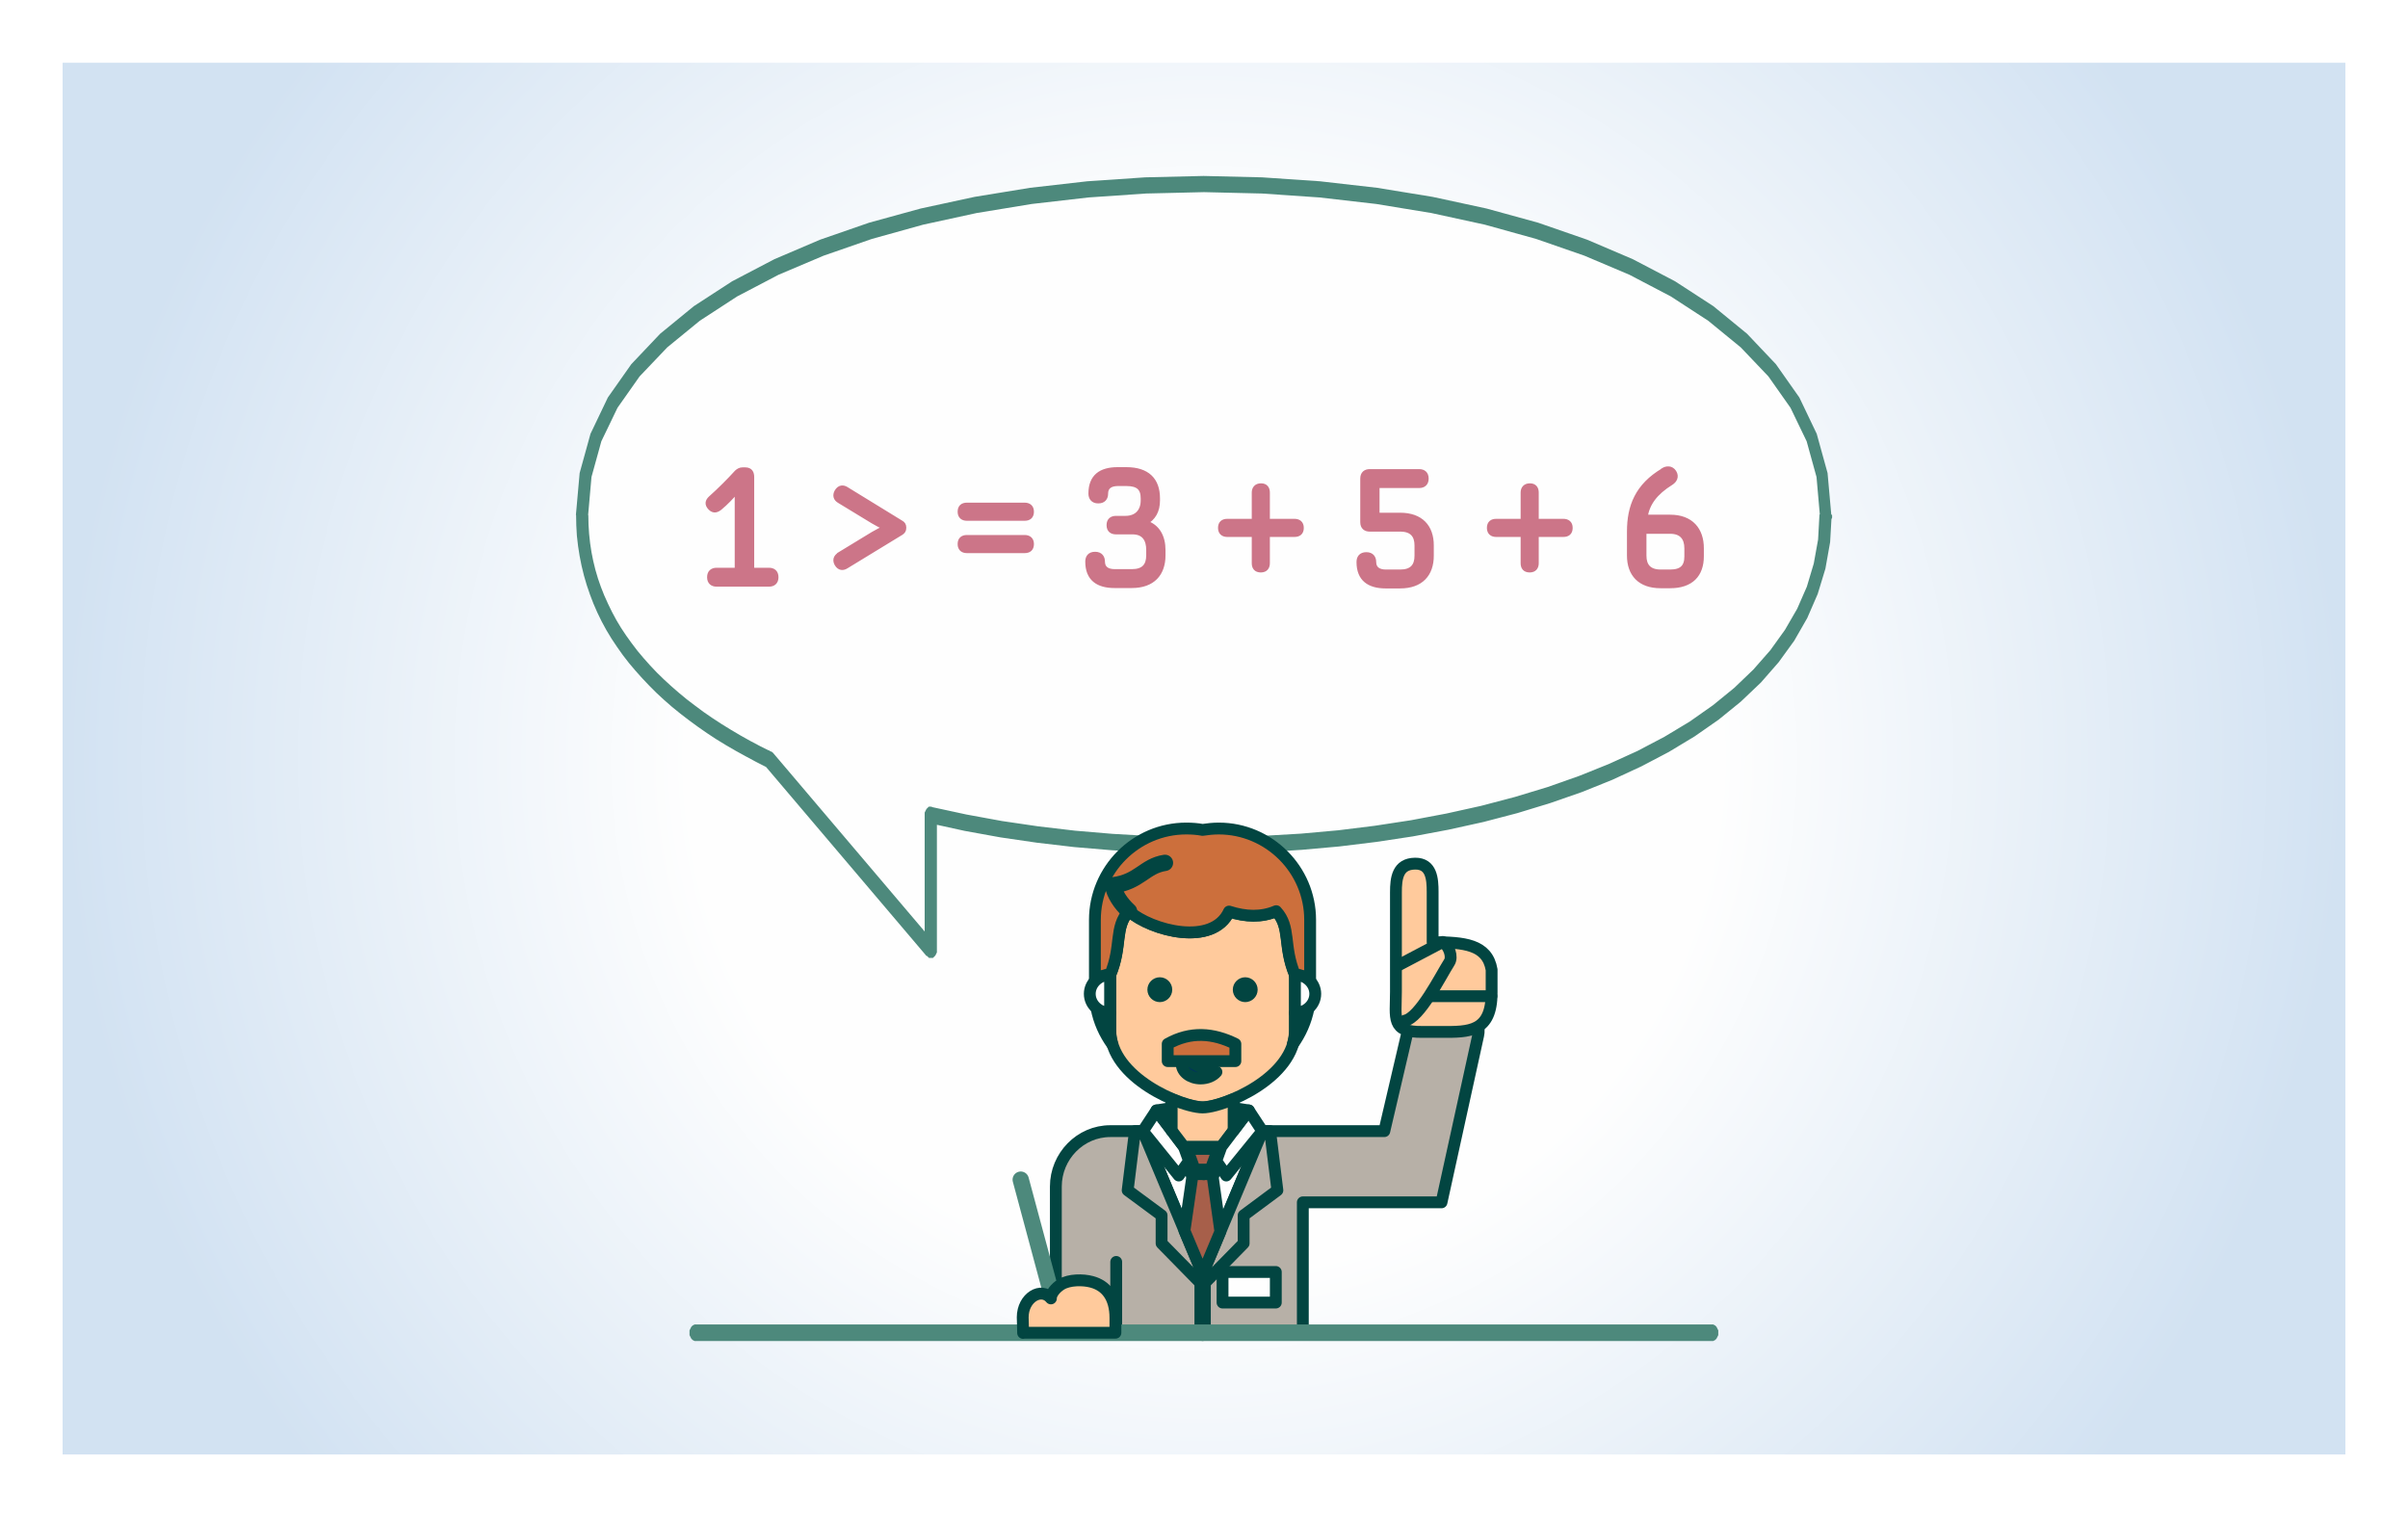
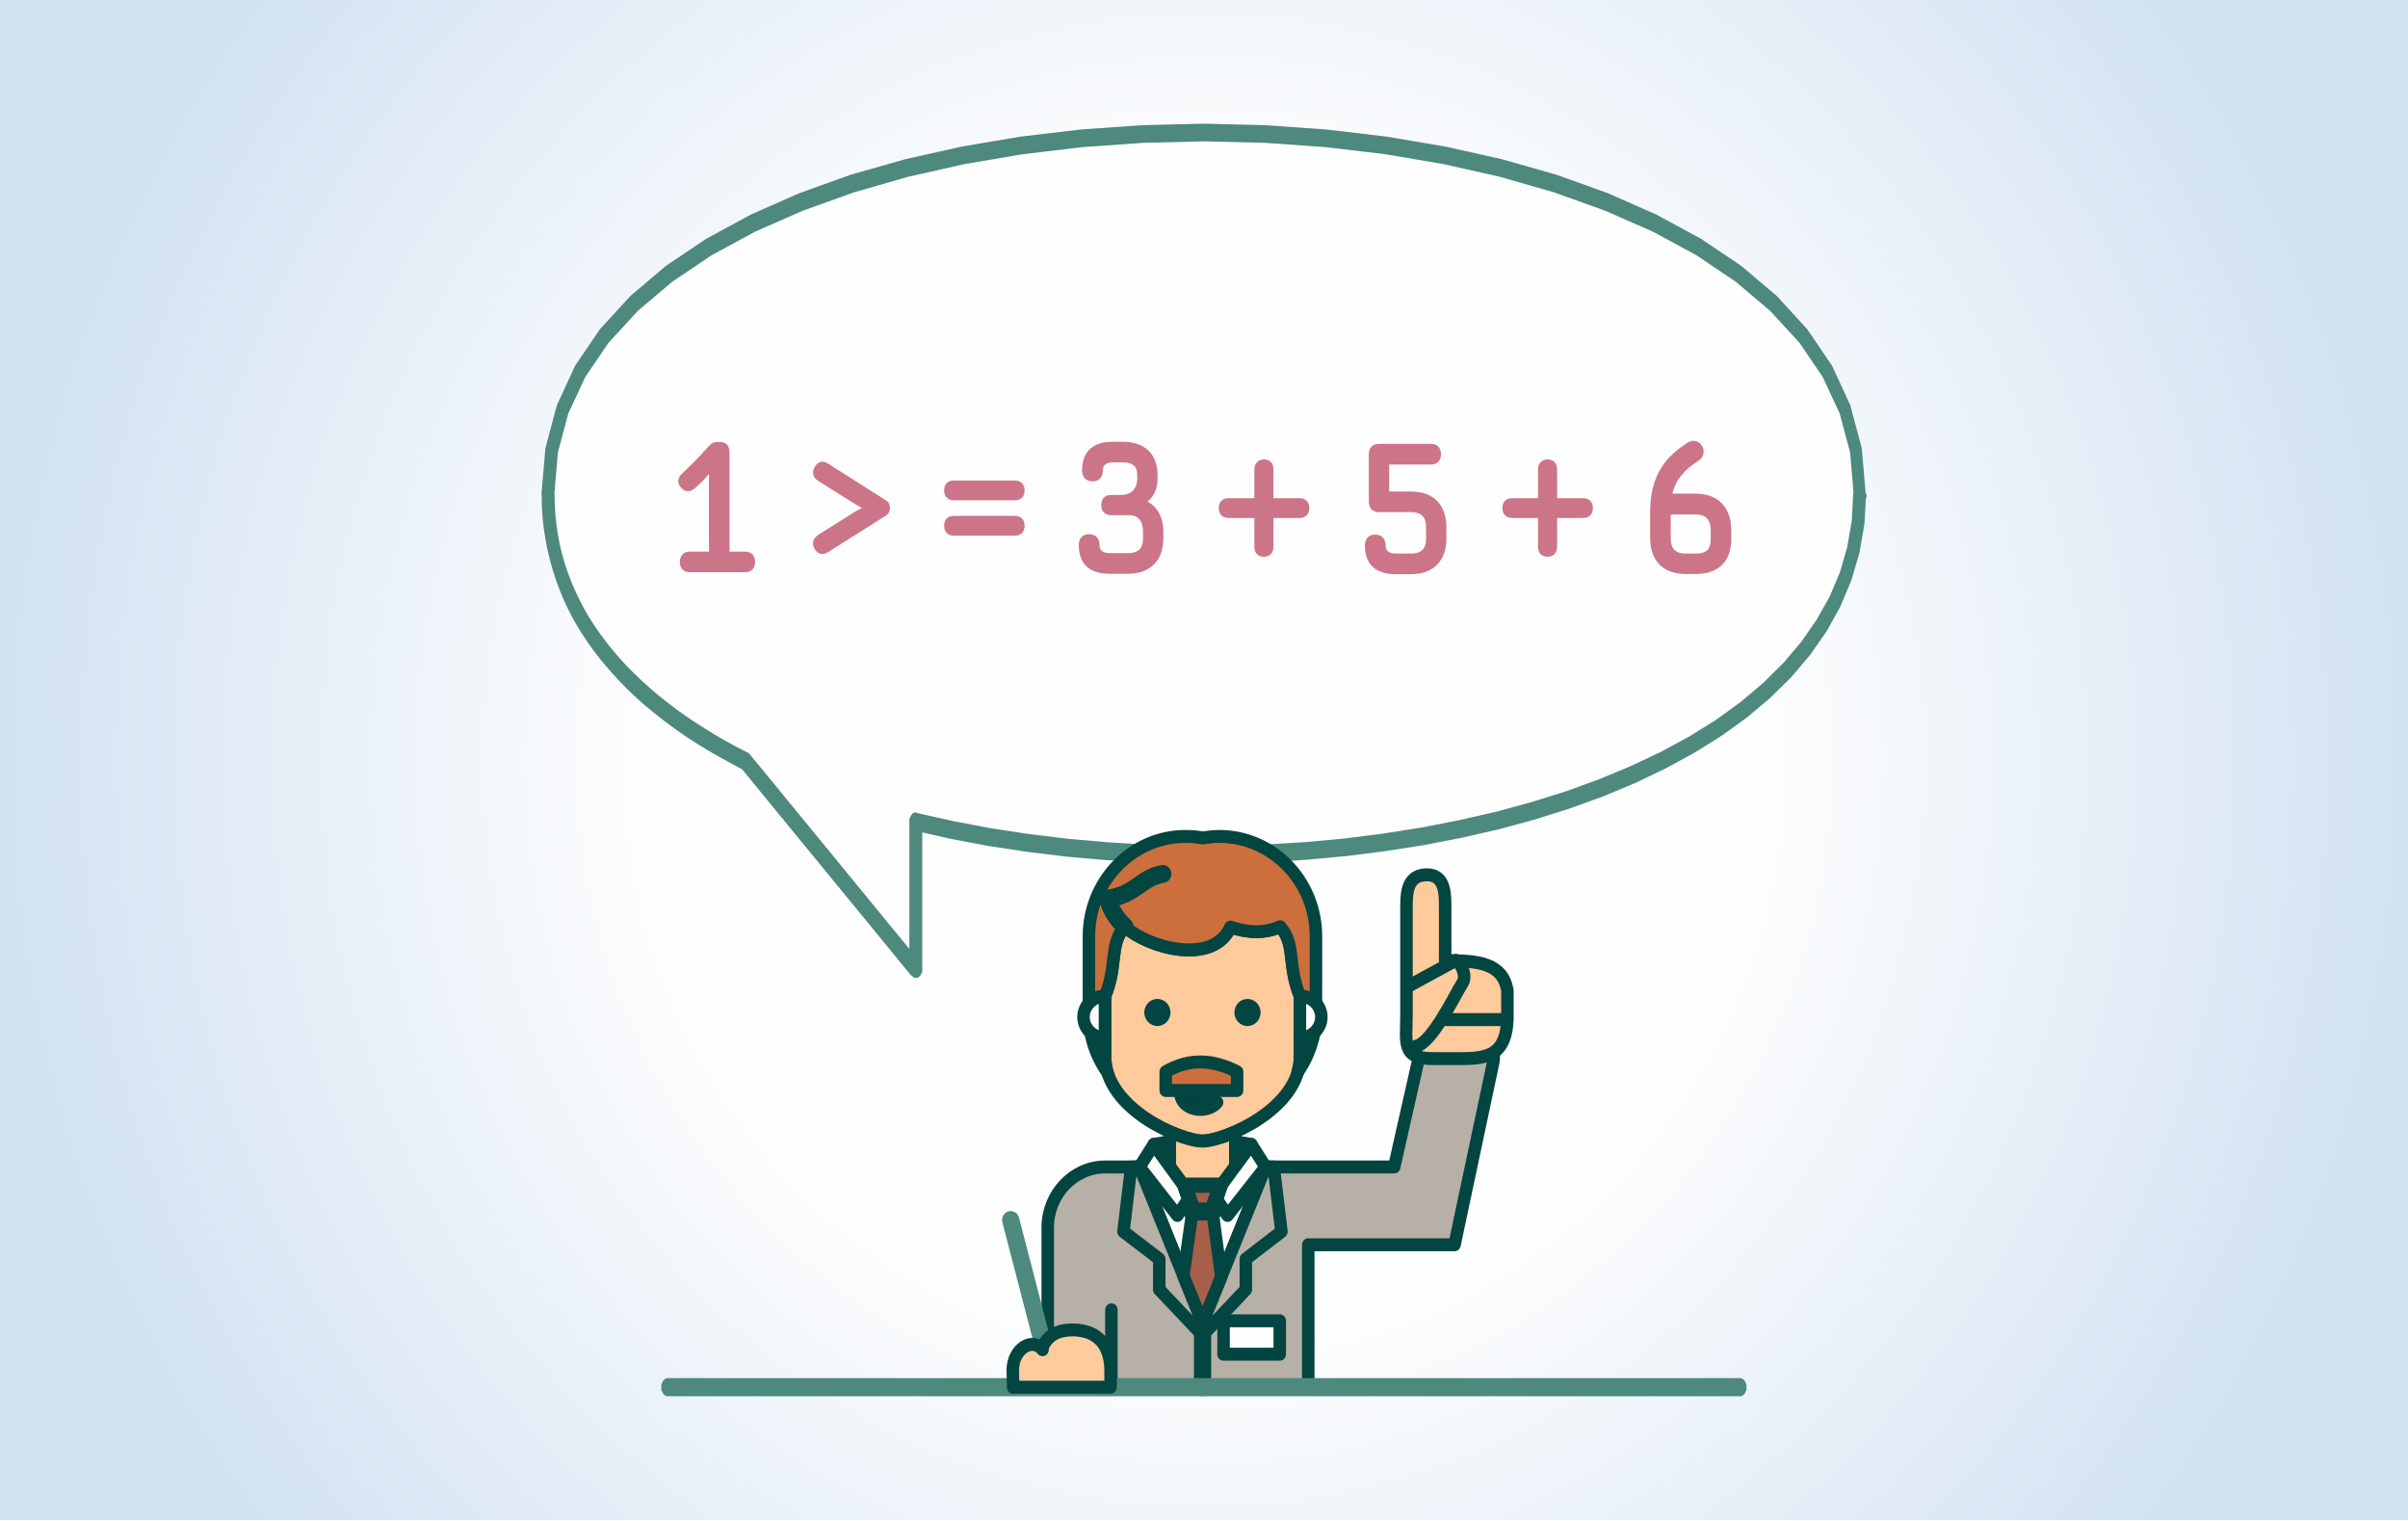
- <svg xmlns="http://www.w3.org/2000/svg" xml:space="preserve" width="122.061mm" height="76.906mm" version="1.1" style="shape-rendering:geometricPrecision; text-rendering:geometricPrecision; image-rendering:optimizeQuality; fill-rule:evenodd; clip-rule:evenodd" viewBox="0 0 12206 7691">
-   <defs>
-     <style type="text/css">
-    
+ <svg xmlns="http://www.w3.org/2000/svg" id="svg80" viewBox="0 0 12197.192 7699.815" style="clip-rule:evenodd;fill-rule:evenodd;image-rendering:optimizeQuality;shape-rendering:geometricPrecision;text-rendering:geometricPrecision" version="1.1" height="291" width="461" xml:space="preserve">
+   <defs id="defs11">
+     <style id="style2" type="text/css">
    .str0 {stroke:#CC7588;stroke-width:21.8}
    .str1 {stroke:#024541;stroke-width:60;stroke-linecap:round;stroke-linejoin:round}
    .str2 {stroke:#024541;stroke-width:82.76;stroke-linecap:round;stroke-linejoin:round}
    .str3 {stroke:#4D897C;stroke-width:82.77;stroke-linecap:round;stroke-linejoin:round}
    .fil7 {fill:none}
    .fil10 {fill:#024541}
    .fil5 {fill:#A75F4A}
    .fil4 {fill:#B7B0A7}
    .fil9 {fill:#CC6F3C}
    .fil1 {fill:#FEFEFE}
    .fil11 {fill:#00315E}
    .fil8 {fill:#FFCA9C}
    .fil6 {fill:#024541;fill-rule:nonzero}
    .fil2 {fill:#4D897C;fill-rule:nonzero}
    .fil3 {fill:#CC7588;fill-rule:nonzero}
    .fil0 {fill:url(#id0)}
-    
-   </style>
-     <radialGradient id="id0" gradientUnits="userSpaceOnUse" cx="6103.05" cy="3845.28" r="5785.57" fx="6103.05" fy="3845.28">
-       <stop offset="0" style="stop-color:#FEFEFE" />
-       <stop offset="0.451" style="stop-color:#FEFEFE" />
-       <stop offset="1" style="stop-color:#D2E2F2" />
+    </style>
+     <radialGradient fy="3845.28" fx="6103.05" r="5785.57" cy="3845.28" cx="6103.05" gradientUnits="userSpaceOnUse" id="id0">
+       <stop id="stop4" style="stop-color:#FEFEFE" offset="0" />
+       <stop id="stop6" style="stop-color:#FEFEFE" offset="0.451" />
+       <stop id="stop8" style="stop-color:#D2E2F2" offset="1" />
    </radialGradient>
  </defs>
-   <g id="Layer_x0020_1">
-     <polygon class="fil0" points="317,318 317,7373 11889,7373 11889,318 " />
-     <g>
-       <path class="fil1" d="M9255 2611c0,1455 -2673,1962 -4537,1522l0 681 -820 -966c-570,-279 -947,-692 -947,-1238 0,-2234 6305,-2234 6305,0z" />
-       <path id="1" class="fil2" d="M4749 4133l-62 0 36 -42 176 38 180 33 184 27 187 22 189 16 191 11 191 5 192 0 191 -6 190 -11 189 -17 186 -23 183 -28 180 -34 176 -39 171 -45 165 -50 159 -56 152 -61 145 -66 137 -72 128 -77 118 -83 108 -88 97 -93 86 -98 74 -103 62 -107 49 -112 35 -117 22 -122 7 -127 62 0 -8 140 -24 135 -39 128 -53 122 -66 115 -79 109 -90 103 -102 97 -112 91 -122 85 -131 79 -139 73 -147 68 -154 62 -161 56 -167 51 -172 45 -177 39 -181 34 -185 28 -188 23 -190 17 -192 12 -193 6 -193 0 -193 -5 -192 -11 -190 -16 -188 -22 -185 -27 -182 -33 -178 -39 36 -42zm-26 -42l-11 84 -2 0 -2 -1 -2 -1 -1 -1 -1 -1 -1 -1 -1 -1 -1 -1 -1 -1 -1 -1 -1 -1 -1 -1 -1 -1 -1 -2 -1 -2 -1 -2 -1 -2 -1 -2 -1 -2 -1 -2 -1 -2 -1 -2 0 -2 0 -2 0 -2 0 -2 0 -2 0 -2 0 -2 0 -2 0 -2 0 -2 0 -2 0 -2 0 -2 1 -2 1 -2 1 -2 1 -2 1 -2 1 -2 1 -2 1 -2 1 -2 1 -1 1 -1 1 -1 1 -1 1 -1 1 -1 1 -1 1 -1 1 -1 1 -1 1 -1 1 -1 1 0 2 0 2 0 2 0 2 0 2 0 2 0 2 0zm-36 723l0 -681 62 0 0 681 -52 32 -11 -32zm0 0l62 0 0 2 0 2 0 2 0 2 0 2 0 2 0 2 -1 2 -1 2 -1 2 -1 2 -1 2 -1 2 -1 2 -1 2 -1 1 -1 1 -1 1 -1 1 -1 1 -1 1 -1 1 -1 1 -1 1 -1 1 -1 1 -1 1 -2 0 -2 0 -2 0 -2 0 -2 0 -2 0 -2 0 -2 0 -2 0 -2 0 -1 -1 -1 -1 -1 -1 -1 -1 -1 -1 -1 -1 -1 -1 -1 -1 -1 -1 -1 -1 -1 -1 -1 -1 -1 -2 -1 -2 -1 -2 -1 -2 -1 -2 -1 -2 -1 -2 -1 -2 0 -2 0 -2 0 -2 0 -2 0 -2 0 -2 0 -2zm-769 -998l820 966 -41 65 -820 -966 31 -73 10 8zm0 0l-41 65 -1 -1 -1 -2 -1 -2 -1 -2 -1 -2 -1 -2 -1 -2 -1 -2 -1 -2 -1 -2 -1 -2 0 -2 0 -2 0 -2 0 -2 0 -2 0 -2 0 -2 0 -2 0 -2 0 -2 0 -2 0 -2 0 -2 1 -2 1 -2 1 -2 1 -2 1 -2 1 -2 1 -2 1 -2 1 -2 1 -2 1 -1 1 -1 1 -1 1 -1 1 -1 1 -1 1 -1 1 -1 1 -1 1 -1 1 0 1 0 1 0 1 0 1 0 2 0 2 0 1 0 1 0 1 0 1 0 1 1 1 1 1 1 1 1 1 1 1 1 1 1 1 1 1 1zm-998 -1205l62 0 0 0 1 48 3 47 5 47 7 46 9 45 11 45 13 44 15 43 17 43 19 42 20 41 22 41 24 40 26 39 28 39 29 38 31 37 33 37 34 36 36 35 37 34 39 34 40 33 42 32 43 32 45 31 46 30 47 29 49 29 50 28 51 27 52 26 -21 80 -53 -27 -52 -28 -51 -28 -50 -29 -49 -30 -47 -31 -46 -32 -45 -33 -43 -33 -42 -34 -40 -35 -39 -36 -37 -37 -36 -38 -34 -38 -33 -39 -31 -40 -29 -41 -28 -42 -26 -43 -24 -44 -22 -45 -20 -46 -18 -47 -16 -47 -14 -48 -12 -49 -10 -50 -8 -51 -6 -52 -3 -53 -1 -53 0 0zm62 0l-62 0 0 -2 0 -2 0 -2 0 -2 0 -2 0 -2 0 -2 1 -2 1 -2 1 -2 1 -2 1 -2 1 -2 1 -2 1 -2 1 -1 1 -1 1 -1 1 -1 1 -1 1 -1 1 -1 1 -1 1 -1 1 -1 1 -1 1 -1 2 0 2 0 2 0 2 0 2 0 2 0 2 0 2 0 2 0 2 0 1 1 1 1 1 1 1 1 1 1 1 1 1 1 1 1 1 1 1 1 1 1 1 1 1 2 1 2 1 2 1 2 1 2 1 2 1 2 1 2 0 2 0 2 0 2 0 2 0 2 0 2 0 2zm6305 0l-62 0 0 0 -17 -193 -50 -181 -82 -170 -112 -159 -140 -147 -165 -135 -189 -123 -210 -110 -229 -97 -245 -85 -259 -72 -271 -59 -280 -46 -287 -33 -292 -20 -294 -7 -294 7 -292 20 -287 33 -280 46 -271 59 -259 72 -245 85 -229 97 -210 110 -189 123 -165 135 -140 147 -112 159 -82 170 -50 181 -17 193 -62 0 19 -213 55 -199 88 -184 119 -169 146 -154 171 -140 194 -126 214 -112 232 -99 248 -86 262 -72 273 -59 282 -46 289 -33 294 -20 296 -7 296 7 294 20 289 33 282 46 273 59 262 72 248 86 232 99 214 112 194 126 171 140 146 154 119 169 88 184 55 199 19 213 0 0zm-62 0l62 0 0 2 0 2 0 2 0 2 0 2 0 2 0 2 -1 2 -1 2 -1 2 -1 2 -1 2 -1 2 -1 2 -1 2 -1 1 -1 1 -1 1 -1 1 -1 1 -1 1 -1 1 -1 1 -1 1 -1 1 -1 1 -1 1 -2 0 -2 0 -2 0 -2 0 -2 0 -2 0 -2 0 -2 0 -2 0 -2 0 -1 -1 -1 -1 -1 -1 -1 -1 -1 -1 -1 -1 -1 -1 -1 -1 -1 -1 -1 -1 -1 -1 -1 -1 -1 -2 -1 -2 -1 -2 -1 -2 -1 -2 -1 -2 -1 -2 -1 -2 0 -2 0 -2 0 -2 0 -2 0 -2 0 -2 0 -2z" />
+   <g transform="matrix(1.054095,0,0,1.091398,-334.5468,-347.0647)" id="Layer_x0020_1">
+     <polygon style="fill:url(#id0)" id="polygon14" points="317,7373 11889,7373 11889,318 317,318 " class="fil0" />
+     <g id="g19">
+       <path style="fill:#fefefe" id="path16" d="m 9255,2611 c 0,1455 -2673,1962 -4537,1522 v 681 l -820,-966 c -570,-279 -947,-692 -947,-1238 0,-2234 6305,-2234 6305,0 z" class="fil1" />
+       <path style="fill:#4d897c;fill-rule:nonzero" d="m 4749,4133 h -62 l 36,-42 176,38 180,33 184,27 187,22 189,16 191,11 191,5 h 192 l 191,-6 190,-11 189,-17 186,-23 183,-28 180,-34 176,-39 171,-45 165,-50 159,-56 152,-61 145,-66 137,-72 128,-77 118,-83 108,-88 97,-93 86,-98 74,-103 62,-107 49,-112 35,-117 22,-122 7,-127 h 62 l -8,140 -24,135 -39,128 -53,122 -66,115 -79,109 -90,103 -102,97 -112,91 -122,85 -131,79 -139,73 -147,68 -154,62 -161,56 -167,51 -172,45 -177,39 -181,34 -185,28 -188,23 -190,17 -192,12 -193,6 h -193 l -193,-5 -192,-11 -190,-16 -188,-22 -185,-27 -182,-33 -178,-39 36,-42 z m -26,-42 -11,84 h -2 l -2,-1 -2,-1 -1,-1 -1,-1 -1,-1 -1,-1 -1,-1 -1,-1 -1,-1 -1,-1 -1,-1 -1,-1 -1,-2 -1,-2 -1,-2 -1,-2 -1,-2 -1,-2 -1,-2 -1,-2 -1,-2 v -2 -2 -2 -2 -2 -2 -2 -2 -2 -2 -2 -2 -2 l 1,-2 1,-2 1,-2 1,-2 1,-2 1,-2 1,-2 1,-2 1,-2 1,-1 1,-1 1,-1 1,-1 1,-1 1,-1 1,-1 1,-1 1,-1 1,-1 1,-1 1,-1 h 1 2 2 2 2 2 2 2 z m -36,723 v -681 h 62 v 681 l -52,32 -11,-32 z m 0,0 h 62 v 2 2 2 2 2 2 2 l -1,2 -1,2 -1,2 -1,2 -1,2 -1,2 -1,2 -1,2 -1,1 -1,1 -1,1 -1,1 -1,1 -1,1 -1,1 -1,1 -1,1 -1,1 -1,1 -1,1 h -2 -2 -2 -2 -2 -2 -2 -2 -2 -2 l -1,-1 -1,-1 -1,-1 -1,-1 -1,-1 -1,-1 -1,-1 -1,-1 -1,-1 -1,-1 -1,-1 -1,-1 -1,-2 -1,-2 -1,-2 -1,-2 -1,-2 -1,-2 -1,-2 -1,-2 v -2 -2 -2 -2 -2 -2 -2 z m -769,-998 820,966 -41,65 -820,-966 31,-73 z m 0,0 -41,65 -1,-1 -1,-2 -1,-2 -1,-2 -1,-2 -1,-2 -1,-2 -1,-2 -1,-2 -1,-2 -1,-2 v -2 -2 -2 -2 -2 -2 -2 -2 -2 -2 -2 -2 -2 l 1,-2 1,-2 1,-2 1,-2 1,-2 1,-2 1,-2 1,-2 1,-2 1,-2 1,-1 1,-1 1,-1 1,-1 1,-1 1,-1 1,-1 1,-1 1,-1 1,-1 h 1 1 1 1 1 2 2 1 1 1 1 l 1,1 1,1 1,1 1,1 1,1 1,1 1,1 1,1 1,1 z M 2920,2611 h 62 v 0 l 1,48 3,47 5,47 7,46 9,45 11,45 13,44 15,43 17,43 19,42 20,41 22,41 24,40 26,39 28,39 29,38 31,37 33,37 34,36 36,35 37,34 39,34 40,33 42,32 43,32 45,31 46,30 47,29 49,29 50,28 51,27 52,26 -21,80 -53,-27 -52,-28 -51,-28 -50,-29 -49,-30 -47,-31 -46,-32 -45,-33 -43,-33 -42,-34 -40,-35 -39,-36 -37,-37 -36,-38 -34,-38 -33,-39 -31,-40 -29,-41 -28,-42 -26,-43 -24,-44 -22,-45 -20,-46 -18,-47 -16,-47 -14,-48 -12,-49 -10,-50 -8,-51 -6,-52 -3,-53 -1,-53 v 0 z m 62,0 h -62 v -2 -2 -2 -2 -2 -2 -2 l 1,-2 1,-2 1,-2 1,-2 1,-2 1,-2 1,-2 1,-2 1,-1 1,-1 1,-1 1,-1 1,-1 1,-1 1,-1 1,-1 1,-1 1,-1 1,-1 1,-1 h 2 2 2 2 2 2 2 2 2 2 l 1,1 1,1 1,1 1,1 1,1 1,1 1,1 1,1 1,1 1,1 1,1 1,1 1,2 1,2 1,2 1,2 1,2 1,2 1,2 1,2 v 2 2 2 2 2 2 2 z m 6305,0 h -62 v 0 l -17,-193 -50,-181 -82,-170 -112,-159 -140,-147 -165,-135 -189,-123 -210,-110 -229,-97 -245,-85 -259,-72 -271,-59 -280,-46 -287,-33 -292,-20 -294,-7 -294,7 -292,20 -287,33 -280,46 -271,59 -259,72 -245,85 -229,97 -210,110 -189,123 -165,135 -140,147 -112,159 -82,170 -50,181 -17,193 h -62 l 19,-213 55,-199 88,-184 119,-169 146,-154 171,-140 194,-126 214,-112 232,-99 248,-86 262,-72 273,-59 282,-46 289,-33 294,-20 296,-7 296,7 294,20 289,33 282,46 273,59 262,72 248,86 232,99 214,112 194,126 171,140 146,154 119,169 88,184 55,199 19,213 v 0 z m -62,0 h 62 v 2 2 2 2 2 2 2 l -1,2 -1,2 -1,2 -1,2 -1,2 -1,2 -1,2 -1,2 -1,1 -1,1 -1,1 -1,1 -1,1 -1,1 -1,1 -1,1 -1,1 -1,1 -1,1 -1,1 h -2 -2 -2 -2 -2 -2 -2 -2 -2 -2 l -1,-1 -1,-1 -1,-1 -1,-1 -1,-1 -1,-1 -1,-1 -1,-1 -1,-1 -1,-1 -1,-1 -1,-1 -1,-2 -1,-2 -1,-2 -1,-2 -1,-2 -1,-2 -1,-2 -1,-2 v -2 -2 -2 -2 -2 -2 -2 z" class="fil2" id="1" />
    </g>
-     <path class="fil3 str0" d="M3764 2380c-13,0 -22,6 -30,13 -40,44 -85,89 -133,132 -15,14 -21,31 -1,51 18,18 35,11 50,-1 30,-25 60,-56 85,-86l0 400 -103 0c-21,0 -37,11 -37,37 0,26 16,37 37,37l266 0c21,0 37,-11 37,-37 0,-26 -16,-37 -37,-37l-86 0 0 -470c0,-21 -7,-39 -35,-39l-14 0zm490 431c-18,11 -25,28 -13,49 14,23 33,22 50,11l277 -169c9,-6 15,-12 15,-27 0,-14 -6,-21 -15,-26l-277 -170c-17,-11 -36,-11 -50,12 -12,21 -5,39 13,49l171 104c22,13 44,25 63,31 -20,7 -41,18 -63,31l-171 104zm940 -182c21,0 36,-10 36,-35 0,-25 -16,-35 -36,-35l-293 0c-21,0 -36,10 -36,35 0,25 16,35 36,35l293 0zm0 164c21,0 36,-10 36,-35 0,-25 -16,-35 -36,-35l-293 0c-21,0 -36,10 -36,35 0,25 16,35 36,35l293 0zm703 -4c0,-68 -28,-121 -89,-140 39,-22 61,-58 61,-112l0 -11c0,-94 -53,-147 -160,-147l-44 0c-85,0 -137,36 -137,123 0,21 11,39 39,39 28,0 39,-17 39,-39 0,-34 24,-49 60,-49l44 0c58,0 83,22 83,73l0 11c0,52 -30,89 -89,89l-47 0c-21,0 -37,10 -37,36 0,26 16,36 37,36l84 0c58,0 80,38 80,90l0 27c0,52 -25,81 -83,81l-88 0c-36,0 -60,-15 -60,-49 0,-21 -11,-39 -39,-39 -28,0 -39,17 -39,39 0,87 53,123 137,123l88 0c107,0 160,-61 160,-155l0 -27zm529 -292c0,-21 -10,-36 -34,-36 -25,0 -36,16 -36,36l0 144 -135 0c-21,0 -36,10 -36,35 0,25 16,35 36,35l135 0 0 144c0,21 10,36 35,36 25,0 35,-16 35,-36l0 -144 136 0c21,0 36,-10 36,-35 0,-25 -16,-35 -36,-35l-136 0 0 -144zm517 -108c-21,0 -37,11 -37,37l0 221c0,26 16,37 37,37l155 0c58,0 83,30 83,81l0 52c0,52 -25,81 -83,81l-73 0c-36,0 -60,-15 -60,-49 0,-21 -11,-39 -39,-39 -28,0 -39,17 -39,39 0,87 53,123 137,123l73 0c107,0 160,-61 160,-155l0 -52c0,-94 -53,-155 -160,-155l-115 0 0 -147 212 0c21,0 37,-11 37,-37 0,-26 -16,-37 -37,-37l-252 0zm846 108c0,-21 -10,-36 -34,-36 -25,0 -36,16 -36,36l0 144 -135 0c-21,0 -36,10 -36,35 0,25 16,35 36,35l135 0 0 144c0,21 10,36 35,36 25,0 35,-16 35,-36l0 -144 136 0c21,0 36,-10 36,-35 0,-25 -16,-35 -36,-35l-136 0 0 -144zm641 -113c-131,78 -172,182 -172,311l0 121c0,94 53,155 160,155l48 0c107,0 160,-57 160,-151l0 -41c0,-94 -53,-159 -160,-159l-125 0c11,-67 49,-121 131,-172 17,-11 30,-31 15,-55 -15,-23 -39,-21 -57,-10zm-12 514c-58,0 -83,-30 -83,-81l0 -122 131 0c58,0 83,33 83,85l0 41c0,52 -25,77 -83,77l-48 0z" />
-     <path class="fil4 str1" d="M6604 6756l0 -661 703 0 186 -847c33,-151 -273,-380 -308,-232l-168 718 -409 0 -209 0 -303 724 -303 -724 -165 0c-152,0 -276,127 -276,281l0 740 1251 0z" />
-     <polygon class="fil4 str1" points="6096,6515 5888,6303 5888,6161 5716,6034 5753,5734 5793,5734 6096,6458 6399,5734 6438,5734 6475,6034 6304,6161 6304,6303 " />
-     <polygon class="fil5 str1" points="6186,6243 6096,6458 6004,6239 6047,5942 6096,5942 6144,5942 " />
-     <g>
-       <polygon class="fil5" points="6191,5813 6001,5813 6047,5942 6096,5942 6144,5942 " />
-       <path id="1" class="fil6" d="M6001 5771l190 0 0 83 -190 0 -39 -27 39 -55zm0 0l0 83 -2 0 -2 0 -2 0 -2 0 -2 0 -2 -1 -2 -1 -2 -1 -2 -1 -2 -1 -2 -1 -2 -1 -2 -1 -2 -1 -2 -1 -1 -1 -1 -1 -1 -2 -1 -2 -1 -2 -1 -2 -1 -2 -1 -2 -1 -2 -1 -2 -1 -2 -1 -2 0 -2 0 -2 0 -2 0 -2 0 -2 0 -2 0 -2 0 -2 0 -2 0 -2 1 -2 1 -2 1 -2 1 -2 1 -2 1 -2 1 -2 1 -2 1 -2 1 -2 1 -1 1 -1 2 -1 2 -1 2 -1 2 -1 2 -1 2 -1 2 -1 2 -1 2 -1 2 -1 2 0 2 0 2 0 2 0 2 0zm7 184l-47 -129 79 -28 47 129 -39 55 -39 -27zm0 0l79 -28 1 2 1 2 0 2 0 2 0 2 0 2 0 2 0 2 0 2 0 2 0 2 0 2 -1 2 -1 2 -1 2 -1 2 -1 2 -1 2 -1 2 -1 2 -1 2 -1 2 -1 1 -1 1 -2 1 -2 1 -2 1 -2 1 -2 1 -2 1 -2 1 -2 1 -2 1 -2 1 -2 0 -2 0 -2 0 -2 0 -2 0 -2 0 -2 0 -2 0 -2 0 -2 0 -2 -1 -2 -1 -2 -1 -2 -1 -2 -1 -2 -1 -2 -1 -2 -1 -2 -1 -2 -1 -1 -1 -1 -1 -1 -2 -1 -2 -1 -2 -1 -2 -1 -2 -1 -2 -1 -2 -1 -2zm88 27l-49 0 0 -83 49 0 0 0 0 83zm0 0l0 -83 2 0 2 0 2 0 2 0 2 0 2 1 2 1 2 1 2 1 2 1 2 1 2 1 2 1 2 1 2 1 1 1 1 1 1 2 1 2 1 2 1 2 1 2 1 2 1 2 1 2 1 2 1 2 0 2 0 2 0 2 0 2 0 2 0 2 0 2 0 2 0 2 0 2 -1 2 -1 2 -1 2 -1 2 -1 2 -1 2 -1 2 -1 2 -1 2 -1 2 -1 1 -1 1 -2 1 -2 1 -2 1 -2 1 -2 1 -2 1 -2 1 -2 1 -2 1 -2 1 -2 0 -2 0 -2 0 -2 0 -2 0zm49 0l-49 0 0 -83 49 0 39 55 -39 27zm0 0l0 -83 2 0 2 0 2 0 2 0 2 0 2 1 2 1 2 1 2 1 2 1 2 1 2 1 2 1 2 1 2 1 1 1 1 1 1 2 1 2 1 2 1 2 1 2 1 2 1 2 1 2 1 2 1 2 0 2 0 2 0 2 0 2 0 2 0 2 0 2 0 2 0 2 0 2 -1 2 -1 2 -1 2 -1 2 -1 2 -1 2 -1 2 -1 2 -1 2 -1 2 -1 1 -1 1 -2 1 -2 1 -2 1 -2 1 -2 1 -2 1 -2 1 -2 1 -2 1 -2 1 -2 0 -2 0 -2 0 -2 0 -2 0zm86 -156l-47 129 -79 -28 47 -129 39 -27 39 55zm0 0l-79 -28 1 -2 1 -2 1 -2 1 -2 1 -2 1 -2 1 -2 1 -2 1 -1 1 -1 2 -1 2 -1 2 -1 2 -1 2 -1 2 -1 2 -1 2 -1 2 -1 2 -1 2 0 2 0 2 0 2 0 2 0 2 0 2 0 2 0 2 0 2 0 2 1 2 1 2 1 2 1 2 1 2 1 2 1 2 1 2 1 2 1 1 1 1 1 1 2 1 2 1 2 1 2 1 2 1 2 1 2 1 2 1 2 1 2 0 2 0 2 0 2 0 2 0 2 0 2 0 2 0 2 0 2 0 2 -1 2 -1 2z" />
+     <path style="fill:#cc7588;fill-rule:nonzero;stroke:#cc7588;stroke-width:21.8" id="path21" d="m 3764,2380 c -13,0 -22,6 -30,13 -40,44 -85,89 -133,132 -15,14 -21,31 -1,51 18,18 35,11 50,-1 30,-25 60,-56 85,-86 v 400 h -103 c -21,0 -37,11 -37,37 0,26 16,37 37,37 h 266 c 21,0 37,-11 37,-37 0,-26 -16,-37 -37,-37 h -86 v -470 c 0,-21 -7,-39 -35,-39 h -14 z m 490,431 c -18,11 -25,28 -13,49 14,23 33,22 50,11 l 277,-169 c 9,-6 15,-12 15,-27 0,-14 -6,-21 -15,-26 l -277,-170 c -17,-11 -36,-11 -50,12 -12,21 -5,39 13,49 l 171,104 c 22,13 44,25 63,31 -20,7 -41,18 -63,31 l -171,104 z m 940,-182 c 21,0 36,-10 36,-35 0,-25 -16,-35 -36,-35 h -293 c -21,0 -36,10 -36,35 0,25 16,35 36,35 z m 0,164 c 21,0 36,-10 36,-35 0,-25 -16,-35 -36,-35 h -293 c -21,0 -36,10 -36,35 0,25 16,35 36,35 z m 703,-4 c 0,-68 -28,-121 -89,-140 39,-22 61,-58 61,-112 v -11 c 0,-94 -53,-147 -160,-147 h -44 c -85,0 -137,36 -137,123 0,21 11,39 39,39 28,0 39,-17 39,-39 0,-34 24,-49 60,-49 h 44 c 58,0 83,22 83,73 v 11 c 0,52 -30,89 -89,89 h -47 c -21,0 -37,10 -37,36 0,26 16,36 37,36 h 84 c 58,0 80,38 80,90 v 27 c 0,52 -25,81 -83,81 h -88 c -36,0 -60,-15 -60,-49 0,-21 -11,-39 -39,-39 -28,0 -39,17 -39,39 0,87 53,123 137,123 h 88 c 107,0 160,-61 160,-155 v -27 z m 529,-292 c 0,-21 -10,-36 -34,-36 -25,0 -36,16 -36,36 v 144 h -135 c -21,0 -36,10 -36,35 0,25 16,35 36,35 h 135 v 144 c 0,21 10,36 35,36 25,0 35,-16 35,-36 v -144 h 136 c 21,0 36,-10 36,-35 0,-25 -16,-35 -36,-35 h -136 z m 517,-108 c -21,0 -37,11 -37,37 v 221 c 0,26 16,37 37,37 h 155 c 58,0 83,30 83,81 v 52 c 0,52 -25,81 -83,81 h -73 c -36,0 -60,-15 -60,-49 0,-21 -11,-39 -39,-39 -28,0 -39,17 -39,39 0,87 53,123 137,123 h 73 c 107,0 160,-61 160,-155 v -52 c 0,-94 -53,-155 -160,-155 h -115 v -147 h 212 c 21,0 37,-11 37,-37 0,-26 -16,-37 -37,-37 h -252 z m 846,108 c 0,-21 -10,-36 -34,-36 -25,0 -36,16 -36,36 v 144 h -135 c -21,0 -36,10 -36,35 0,25 16,35 36,35 h 135 v 144 c 0,21 10,36 35,36 25,0 35,-16 35,-36 v -144 h 136 c 21,0 36,-10 36,-35 0,-25 -16,-35 -36,-35 h -136 z m 641,-113 c -131,78 -172,182 -172,311 v 121 c 0,94 53,155 160,155 h 48 c 107,0 160,-57 160,-151 v -41 c 0,-94 -53,-159 -160,-159 h -125 c 11,-67 49,-121 131,-172 17,-11 30,-31 15,-55 -15,-23 -39,-21 -57,-10 z m -12,514 c -58,0 -83,-30 -83,-81 v -122 h 131 c 58,0 83,33 83,85 v 41 c 0,52 -25,77 -83,77 z" class="fil3 str0" />
+     <path style="fill:#b7b0a7;stroke:#024541;stroke-width:60;stroke-linecap:round;stroke-linejoin:round" id="path23" d="m 6604,6756 v -661 h 703 l 186,-847 c 33,-151 -273,-380 -308,-232 l -168,718 h -409 -209 l -303,724 -303,-724 h -165 c -152,0 -276,127 -276,281 v 740 h 1251 z" class="fil4 str1" />
+     <polygon style="fill:#b7b0a7;stroke:#024541;stroke-width:60;stroke-linecap:round;stroke-linejoin:round" id="polygon25" points="6475,6034 6304,6161 6304,6303 6096,6515 5888,6303 5888,6161 5716,6034 5753,5734 5793,5734 6096,6458 6399,5734 6438,5734 " class="fil4 str1" />
+     <polygon style="fill:#a75f4a;stroke:#024541;stroke-width:60;stroke-linecap:round;stroke-linejoin:round" id="polygon27" points="6047,5942 6096,5942 6144,5942 6186,6243 6096,6458 6004,6239 " class="fil5 str1" />
+     <g id="g33">
+       <polygon style="fill:#a75f4a" id="polygon29" points="6144,5942 6191,5813 6001,5813 6047,5942 6096,5942 " class="fil5" />
+       <path style="fill:#024541;fill-rule:nonzero" d="m 6001,5771 h 190 v 83 h -190 l -39,-27 39,-55 z m 0,0 v 83 h -2 -2 -2 -2 -2 l -2,-1 -2,-1 -2,-1 -2,-1 -2,-1 -2,-1 -2,-1 -2,-1 -2,-1 -2,-1 -1,-1 -1,-1 -1,-2 -1,-2 -1,-2 -1,-2 -1,-2 -1,-2 -1,-2 -1,-2 -1,-2 -1,-2 v -2 -2 -2 -2 -2 -2 -2 -2 -2 -2 l 1,-2 1,-2 1,-2 1,-2 1,-2 1,-2 1,-2 1,-2 1,-2 1,-2 1,-1 1,-1 2,-1 2,-1 2,-1 2,-1 2,-1 2,-1 2,-1 2,-1 2,-1 2,-1 h 2 2 2 2 2 z m 7,184 -47,-129 79,-28 47,129 -39,55 -39,-27 z m 0,0 79,-28 1,2 1,2 v 2 2 2 2 2 2 2 2 2 2 l -1,2 -1,2 -1,2 -1,2 -1,2 -1,2 -1,2 -1,2 -1,2 -1,2 -1,1 -1,1 -2,1 -2,1 -2,1 -2,1 -2,1 -2,1 -2,1 -2,1 -2,1 -2,1 h -2 -2 -2 -2 -2 -2 -2 -2 -2 -2 l -2,-1 -2,-1 -2,-1 -2,-1 -2,-1 -2,-1 -2,-1 -2,-1 -2,-1 -2,-1 -1,-1 -1,-1 -1,-2 -1,-2 -1,-2 -1,-2 -1,-2 -1,-2 -1,-2 -1,-2 z m 88,27 h -49 v -83 h 49 v 0 z m 0,0 v -83 h 2 2 2 2 2 l 2,1 2,1 2,1 2,1 2,1 2,1 2,1 2,1 2,1 2,1 1,1 1,1 1,2 1,2 1,2 1,2 1,2 1,2 1,2 1,2 1,2 1,2 v 2 2 2 2 2 2 2 2 2 2 l -1,2 -1,2 -1,2 -1,2 -1,2 -1,2 -1,2 -1,2 -1,2 -1,2 -1,1 -1,1 -2,1 -2,1 -2,1 -2,1 -2,1 -2,1 -2,1 -2,1 -2,1 -2,1 h -2 -2 -2 -2 -2 z m 49,0 h -49 v -83 h 49 l 39,55 -39,27 z m 0,0 v -83 h 2 2 2 2 2 l 2,1 2,1 2,1 2,1 2,1 2,1 2,1 2,1 2,1 2,1 1,1 1,1 1,2 1,2 1,2 1,2 1,2 1,2 1,2 1,2 1,2 1,2 v 2 2 2 2 2 2 2 2 2 2 l -1,2 -1,2 -1,2 -1,2 -1,2 -1,2 -1,2 -1,2 -1,2 -1,2 -1,1 -1,1 -2,1 -2,1 -2,1 -2,1 -2,1 -2,1 -2,1 -2,1 -2,1 -2,1 h -2 -2 -2 -2 -2 z m 86,-156 -47,129 -79,-28 47,-129 39,-27 39,55 z m 0,0 -79,-28 1,-2 1,-2 1,-2 1,-2 1,-2 1,-2 1,-2 1,-2 1,-1 1,-1 2,-1 2,-1 2,-1 2,-1 2,-1 2,-1 2,-1 2,-1 2,-1 2,-1 h 2 2 2 2 2 2 2 2 2 2 l 2,1 2,1 2,1 2,1 2,1 2,1 2,1 2,1 2,1 2,1 1,1 1,1 1,2 1,2 1,2 1,2 1,2 1,2 1,2 1,2 1,2 1,2 v 2 2 2 2 2 2 2 2 2 2 l -1,2 -1,2 z" class="fil6" id="path31" />
    </g>
-     <polygon class="fil1 str1" points="5793,5734 5975,5959 6027,5885 6001,5813 5862,5629 " />
-     <line class="fil7 str1" x1="5658" y1="6397" x2="5658" y2="6756" />
-     <line class="fil7 str2" x1="6096" y1="6458" x2="6096" y2="6756" />
-     <path class="fil8 str1" d="M6096 5613c104,0 469,-147 469,-392l0 -280c-62,-147 -19,-240 -95,-323 -74,32 -155,29 -239,2 -82,179 -391,101 -508,-2 -76,82 -33,175 -95,323l0 280c0,245 365,392 469,392z" />
-     <path class="fil8 str1" d="M6191 5813l63 -83 0 -159c-66,28 -125,43 -158,43 -33,0 -93,-15 -158,-43l0 159 63 83 190 0z" />
-     <polygon class="fil1 str1" points="6399,5734 6216,5959 6165,5885 6191,5813 6330,5629 " />
-     <path class="fil9 str1" d="M6096 4207c-27,-5 -54,-7 -83,-7l0 0c-255,0 -463,209 -463,463l0 312c19,-20 47,-33 77,-33 62,-147 19,-240 95,-323 114,99 425,181 508,2 84,27 164,30 239,-2 76,82 33,175 95,323 31,0 59,13 77,33l0 -312c0,-255 -209,-463 -463,-463l0 0c-28,0 -56,3 -83,7zm-538 903c13,68 41,130 80,184 -7,-23 -11,-48 -11,-73l0 -86c-27,0 -51,-10 -69,-25zm1006 25l0 86c0,25 -4,50 -11,73 39,-54 67,-117 80,-184 -18,16 -43,25 -69,25z" />
-     <polygon class="fil1 str1" points="5938,5617 5938,5729 5862,5629 " />
-     <polygon class="fil1 str1" points="6254,5617 6254,5729 6330,5629 " />
-     <path class="fil7 str2" d="M5723 4619c-44,-40 -74,-89 -82,-131 135,-17 160,-98 264,-114" />
-     <polygon class="fil1 str1" points="6197,6448 6467,6448 6467,6603 6197,6603 " />
-     <path class="fil10 str1" d="M6312 4984c-18,0 -33,15 -33,33 0,18 15,33 33,33 18,0 33,-15 33,-33 0,-18 -15,-33 -33,-33zm-433 0c18,0 33,15 33,33 0,18 -15,33 -33,33 -18,0 -33,-15 -33,-33 0,-18 15,-33 33,-33z" />
-     <path class="fil1 str1" d="M5524 5038c0,-53 46,-97 103,-97l0 97 0 97c-57,0 -103,-43 -103,-97zm1143 0c0,-53 -46,-97 -103,-97l0 97 0 97c57,0 103,-43 103,-97z" />
-     <path class="fil11 str1" d="M6166 5434c-17,20 -47,33 -80,33 -53,0 -96,-33 -96,-74 0,-15 6,-29 15,-40 39,40 95,69 160,81z" />
-     <path class="fil9 str1" d="M5919 5292c116,-65 230,-56 343,0 0,15 0,30 0,45 0,36 0,5 0,42 -114,0 -229,0 -343,0 0,-51 0,-35 0,-87z" />
-     <line class="fil7 str3" x1="5342" y1="6605" x2="5174" y2="5980" />
-     <g>
-       <path class="fil2" d="M3531 6714l0 84 -2 0 -2 0 -2 0 -2 0 -2 0 -2 -1 -2 -1 -2 -1 -2 -1 -2 -1 -1 -1 -1 -1 -1 -1 -1 -1 -1 -1 -1 -1 -1 -1 -1 -2 -1 -2 -1 -2 -1 -2 -1 -2 -1 -2 -1 -2 -1 -2 -1 -2 0 -2 0 -2 0 -2 0 -2 0 -2 0 -2 0 -2 0 -2 0 -2 0 -2 0 -2 0 -2 1 -2 1 -2 1 -2 1 -2 1 -2 1 -2 1 -2 1 -2 1 -2 1 -1 1 -1 1 -1 1 -1 1 -1 1 -1 1 -1 2 -1 2 -1 2 -1 2 -1 2 -1 2 0 2 0 2 0 2 0 2 0zm5143 84l-5143 0 0 -84 5143 0 0 84zm0 0l0 -84 2 0 2 0 2 0 2 0 2 0 2 1 2 1 2 1 2 1 2 1 1 1 1 1 1 1 1 1 1 1 1 1 1 1 1 2 1 2 1 2 1 2 1 2 1 2 1 2 1 2 1 2 0 2 0 2 0 2 0 2 0 2 0 2 0 2 0 2 0 2 0 2 0 2 0 2 -1 2 -1 2 -1 2 -1 2 -1 2 -1 2 -1 2 -1 2 -1 2 -1 1 -1 1 -1 1 -1 1 -1 1 -1 1 -1 1 -2 1 -2 1 -2 1 -2 1 -2 1 -2 0 -2 0 -2 0 -2 0 -2 0z" />
+     <polygon style="fill:#fefefe;stroke:#024541;stroke-width:60;stroke-linecap:round;stroke-linejoin:round" id="polygon35" points="5862,5629 5793,5734 5975,5959 6027,5885 6001,5813 " class="fil1 str1" />
+     <line style="fill:none;stroke:#024541;stroke-width:60;stroke-linecap:round;stroke-linejoin:round" id="line37" y2="6756" x2="5658" y1="6397" x1="5658" class="fil7 str1" />
+     <line style="fill:none;stroke:#024541;stroke-width:82.76;stroke-linecap:round;stroke-linejoin:round" id="line39" y2="6756" x2="6096" y1="6458" x1="6096" class="fil7 str2" />
+     <path style="fill:#ffca9c;stroke:#024541;stroke-width:60;stroke-linecap:round;stroke-linejoin:round" id="path41" d="m 6096,5613 c 104,0 469,-147 469,-392 v -280 c -62,-147 -19,-240 -95,-323 -74,32 -155,29 -239,2 -82,179 -391,101 -508,-2 -76,82 -33,175 -95,323 v 280 c 0,245 365,392 469,392 z" class="fil8 str1" />
+     <path style="fill:#ffca9c;stroke:#024541;stroke-width:60;stroke-linecap:round;stroke-linejoin:round" id="path43" d="m 6191,5813 63,-83 v -159 c -66,28 -125,43 -158,43 -33,0 -93,-15 -158,-43 v 159 l 63,83 z" class="fil8 str1" />
+     <polygon style="fill:#fefefe;stroke:#024541;stroke-width:60;stroke-linecap:round;stroke-linejoin:round" id="polygon45" points="6330,5629 6399,5734 6216,5959 6165,5885 6191,5813 " class="fil1 str1" />
+     <path style="fill:#cc6f3c;stroke:#024541;stroke-width:60;stroke-linecap:round;stroke-linejoin:round" id="path47" d="m 6096,4207 c -27,-5 -54,-7 -83,-7 v 0 c -255,0 -463,209 -463,463 v 312 c 19,-20 47,-33 77,-33 62,-147 19,-240 95,-323 114,99 425,181 508,2 84,27 164,30 239,-2 76,82 33,175 95,323 31,0 59,13 77,33 v -312 c 0,-255 -209,-463 -463,-463 v 0 c -28,0 -56,3 -83,7 z m -538,903 c 13,68 41,130 80,184 -7,-23 -11,-48 -11,-73 v -86 c -27,0 -51,-10 -69,-25 z m 1006,25 v 86 c 0,25 -4,50 -11,73 39,-54 67,-117 80,-184 -18,16 -43,25 -69,25 z" class="fil9 str1" />
+     <polygon style="fill:#fefefe;stroke:#024541;stroke-width:60;stroke-linecap:round;stroke-linejoin:round" id="polygon49" points="5938,5617 5938,5729 5862,5629 " class="fil1 str1" />
+     <polygon style="fill:#fefefe;stroke:#024541;stroke-width:60;stroke-linecap:round;stroke-linejoin:round" id="polygon51" points="6254,5617 6254,5729 6330,5629 " class="fil1 str1" />
+     <path style="fill:none;stroke:#024541;stroke-width:82.76;stroke-linecap:round;stroke-linejoin:round" id="path53" d="m 5723,4619 c -44,-40 -74,-89 -82,-131 135,-17 160,-98 264,-114" class="fil7 str2" />
+     <polygon style="fill:#fefefe;stroke:#024541;stroke-width:60;stroke-linecap:round;stroke-linejoin:round" id="polygon55" points="6467,6448 6467,6603 6197,6603 6197,6448 " class="fil1 str1" />
+     <path style="fill:#024541;stroke:#024541;stroke-width:60;stroke-linecap:round;stroke-linejoin:round" id="path57" d="m 6312,4984 c -18,0 -33,15 -33,33 0,18 15,33 33,33 18,0 33,-15 33,-33 0,-18 -15,-33 -33,-33 z m -433,0 c 18,0 33,15 33,33 0,18 -15,33 -33,33 -18,0 -33,-15 -33,-33 0,-18 15,-33 33,-33 z" class="fil10 str1" />
+     <path style="fill:#fefefe;stroke:#024541;stroke-width:60;stroke-linecap:round;stroke-linejoin:round" id="path59" d="m 5524,5038 c 0,-53 46,-97 103,-97 v 97 97 c -57,0 -103,-43 -103,-97 z m 1143,0 c 0,-53 -46,-97 -103,-97 v 97 97 c 57,0 103,-43 103,-97 z" class="fil1 str1" />
+     <path style="fill:#00315e;stroke:#024541;stroke-width:60;stroke-linecap:round;stroke-linejoin:round" id="path61" d="m 6166,5434 c -17,20 -47,33 -80,33 -53,0 -96,-33 -96,-74 0,-15 6,-29 15,-40 39,40 95,69 160,81 z" class="fil11 str1" />
+     <path style="fill:#cc6f3c;stroke:#024541;stroke-width:60;stroke-linecap:round;stroke-linejoin:round" id="path63" d="m 5919,5292 c 116,-65 230,-56 343,0 0,15 0,30 0,45 0,36 0,5 0,42 -114,0 -229,0 -343,0 0,-51 0,-35 0,-87 z" class="fil9 str1" />
+     <line style="fill:none;stroke:#4d897c;stroke-width:82.77;stroke-linecap:round;stroke-linejoin:round" id="line65" y2="5980" x2="5174" y1="6605" x1="5342" class="fil7 str3" />
+     <g id="g69">
+       <path style="fill:#4d897c;fill-rule:nonzero" id="path67" d="m 3531,6714 v 84 h -2 -2 -2 -2 -2 l -2,-1 -2,-1 -2,-1 -2,-1 -2,-1 -1,-1 -1,-1 -1,-1 -1,-1 -1,-1 -1,-1 -1,-1 -1,-2 -1,-2 -1,-2 -1,-2 -1,-2 -1,-2 -1,-2 -1,-2 -1,-2 v -2 -2 -2 -2 -2 -2 -2 -2 -2 -2 -2 -2 l 1,-2 1,-2 1,-2 1,-2 1,-2 1,-2 1,-2 1,-2 1,-2 1,-1 1,-1 1,-1 1,-1 1,-1 1,-1 1,-1 2,-1 2,-1 2,-1 2,-1 2,-1 h 2 2 2 2 z m 5143,84 H 3531 v -84 h 5143 z m 0,0 v -84 h 2 2 2 2 2 l 2,1 2,1 2,1 2,1 2,1 1,1 1,1 1,1 1,1 1,1 1,1 1,1 1,2 1,2 1,2 1,2 1,2 1,2 1,2 1,2 1,2 v 2 2 2 2 2 2 2 2 2 2 2 2 l -1,2 -1,2 -1,2 -1,2 -1,2 -1,2 -1,2 -1,2 -1,2 -1,1 -1,1 -1,1 -1,1 -1,1 -1,1 -1,1 -2,1 -2,1 -2,1 -2,1 -2,1 h -2 -2 -2 -2 z" class="fil2" />
    </g>
-     <path class="fil8 str1" d="M5186 6756l468 0c0,-23 0,-54 0,-75 0,-106 -48,-164 -120,-183 -44,-12 -114,-12 -155,13 -29,18 -53,48 -52,71 -48,-59 -143,-5 -143,96 0,14 2,54 2,79z" />
-     <path class="fil8 str1" d="M7262 4775l0 -254c0,-64 -5,-144 -89,-143 -89,1 -97,75 -97,145l0 505c0,132 -27,206 136,203 17,0 77,0 93,0 142,1 256,2 256,-199 0,-48 0,-113 0,-116 -22,-130 -141,-139 -298,-140z" />
-     <path class="fil7 str1" d="M7121 5174c76,-14 181,-226 225,-295 19,-28 -1,-85 -33,-104l-226 119" />
-     <line class="fil7 str1" x1="7259" y1="5050" x2="7560" y2="5050" />
+     <path style="fill:#ffca9c;stroke:#024541;stroke-width:60;stroke-linecap:round;stroke-linejoin:round" id="path71" d="m 5186,6756 h 468 c 0,-23 0,-54 0,-75 0,-106 -48,-164 -120,-183 -44,-12 -114,-12 -155,13 -29,18 -53,48 -52,71 -48,-59 -143,-5 -143,96 0,14 2,54 2,79 z" class="fil8 str1" />
+     <path style="fill:#ffca9c;stroke:#024541;stroke-width:60;stroke-linecap:round;stroke-linejoin:round" id="path73" d="m 7262,4775 v -254 c 0,-64 -5,-144 -89,-143 -89,1 -97,75 -97,145 v 505 c 0,132 -27,206 136,203 17,0 77,0 93,0 142,1 256,2 256,-199 0,-48 0,-113 0,-116 -22,-130 -141,-139 -298,-140 z" class="fil8 str1" />
+     <path style="fill:none;stroke:#024541;stroke-width:60;stroke-linecap:round;stroke-linejoin:round" id="path75" d="m 7121,5174 c 76,-14 181,-226 225,-295 19,-28 -1,-85 -33,-104 l -226,119" class="fil7 str1" />
+     <line style="fill:none;stroke:#024541;stroke-width:60;stroke-linecap:round;stroke-linejoin:round" id="line77" y2="5050" x2="7560" y1="5050" x1="7259" class="fil7 str1" />
  </g>
</svg>
